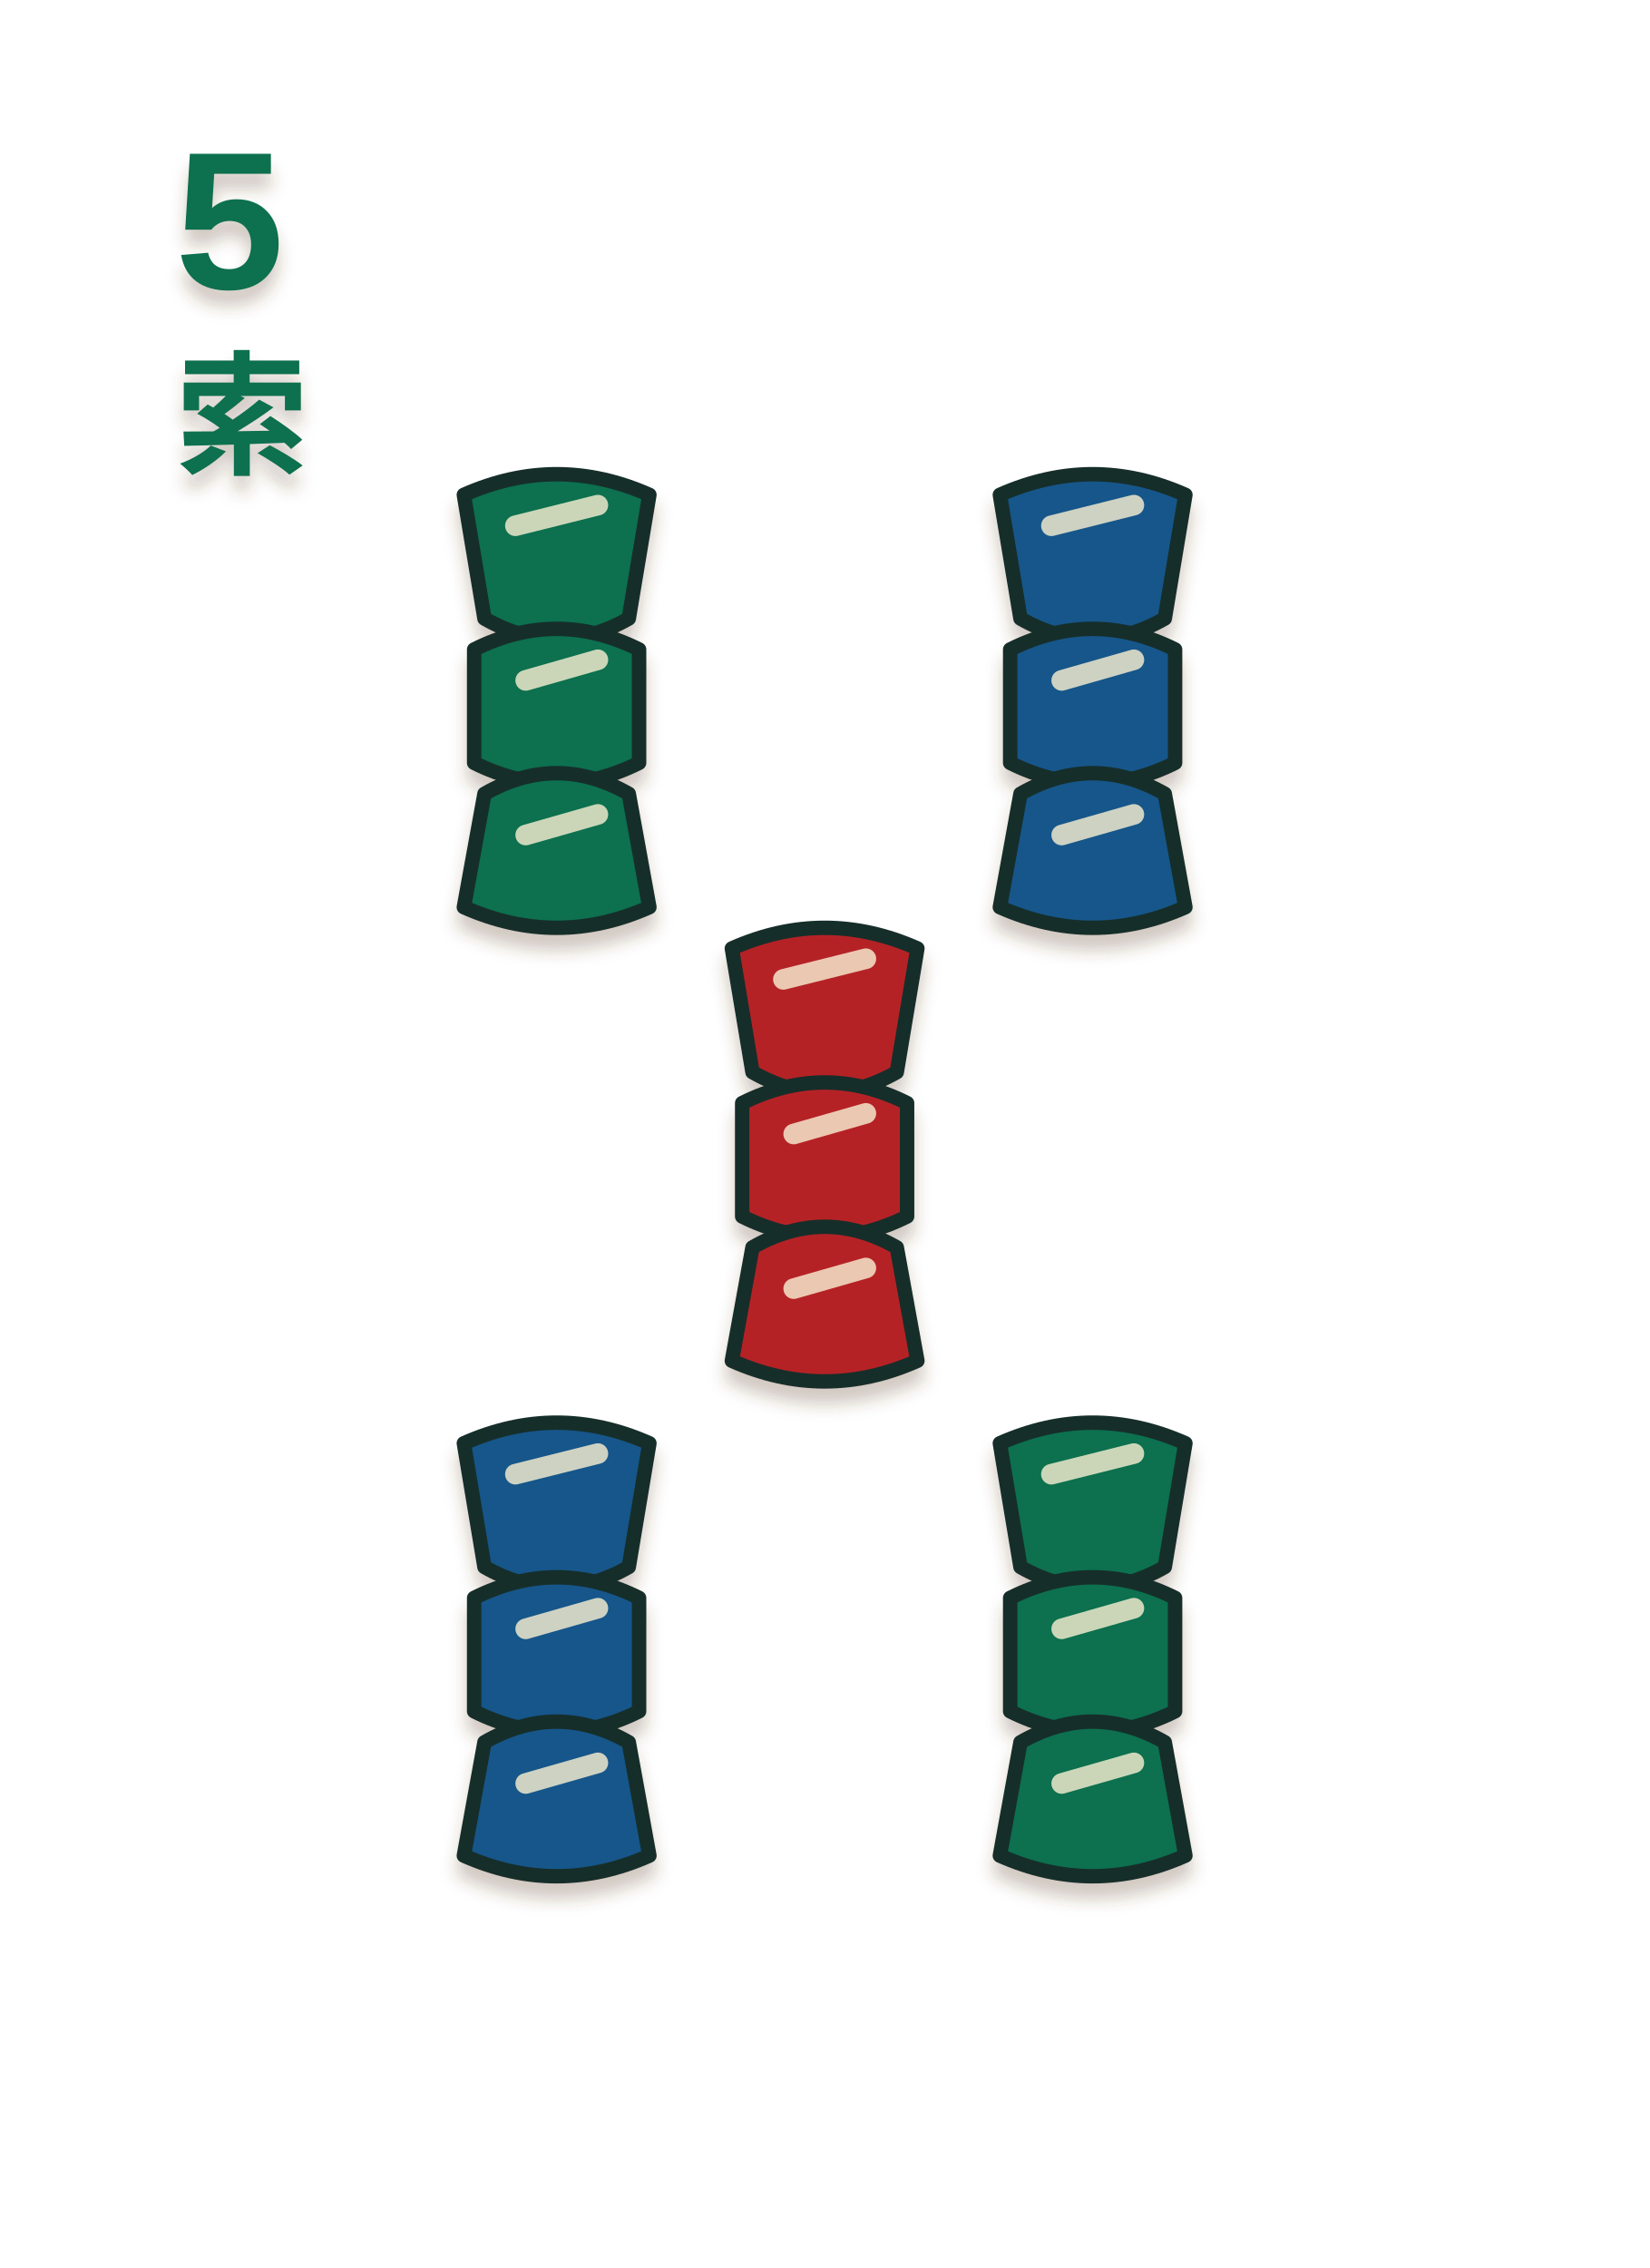
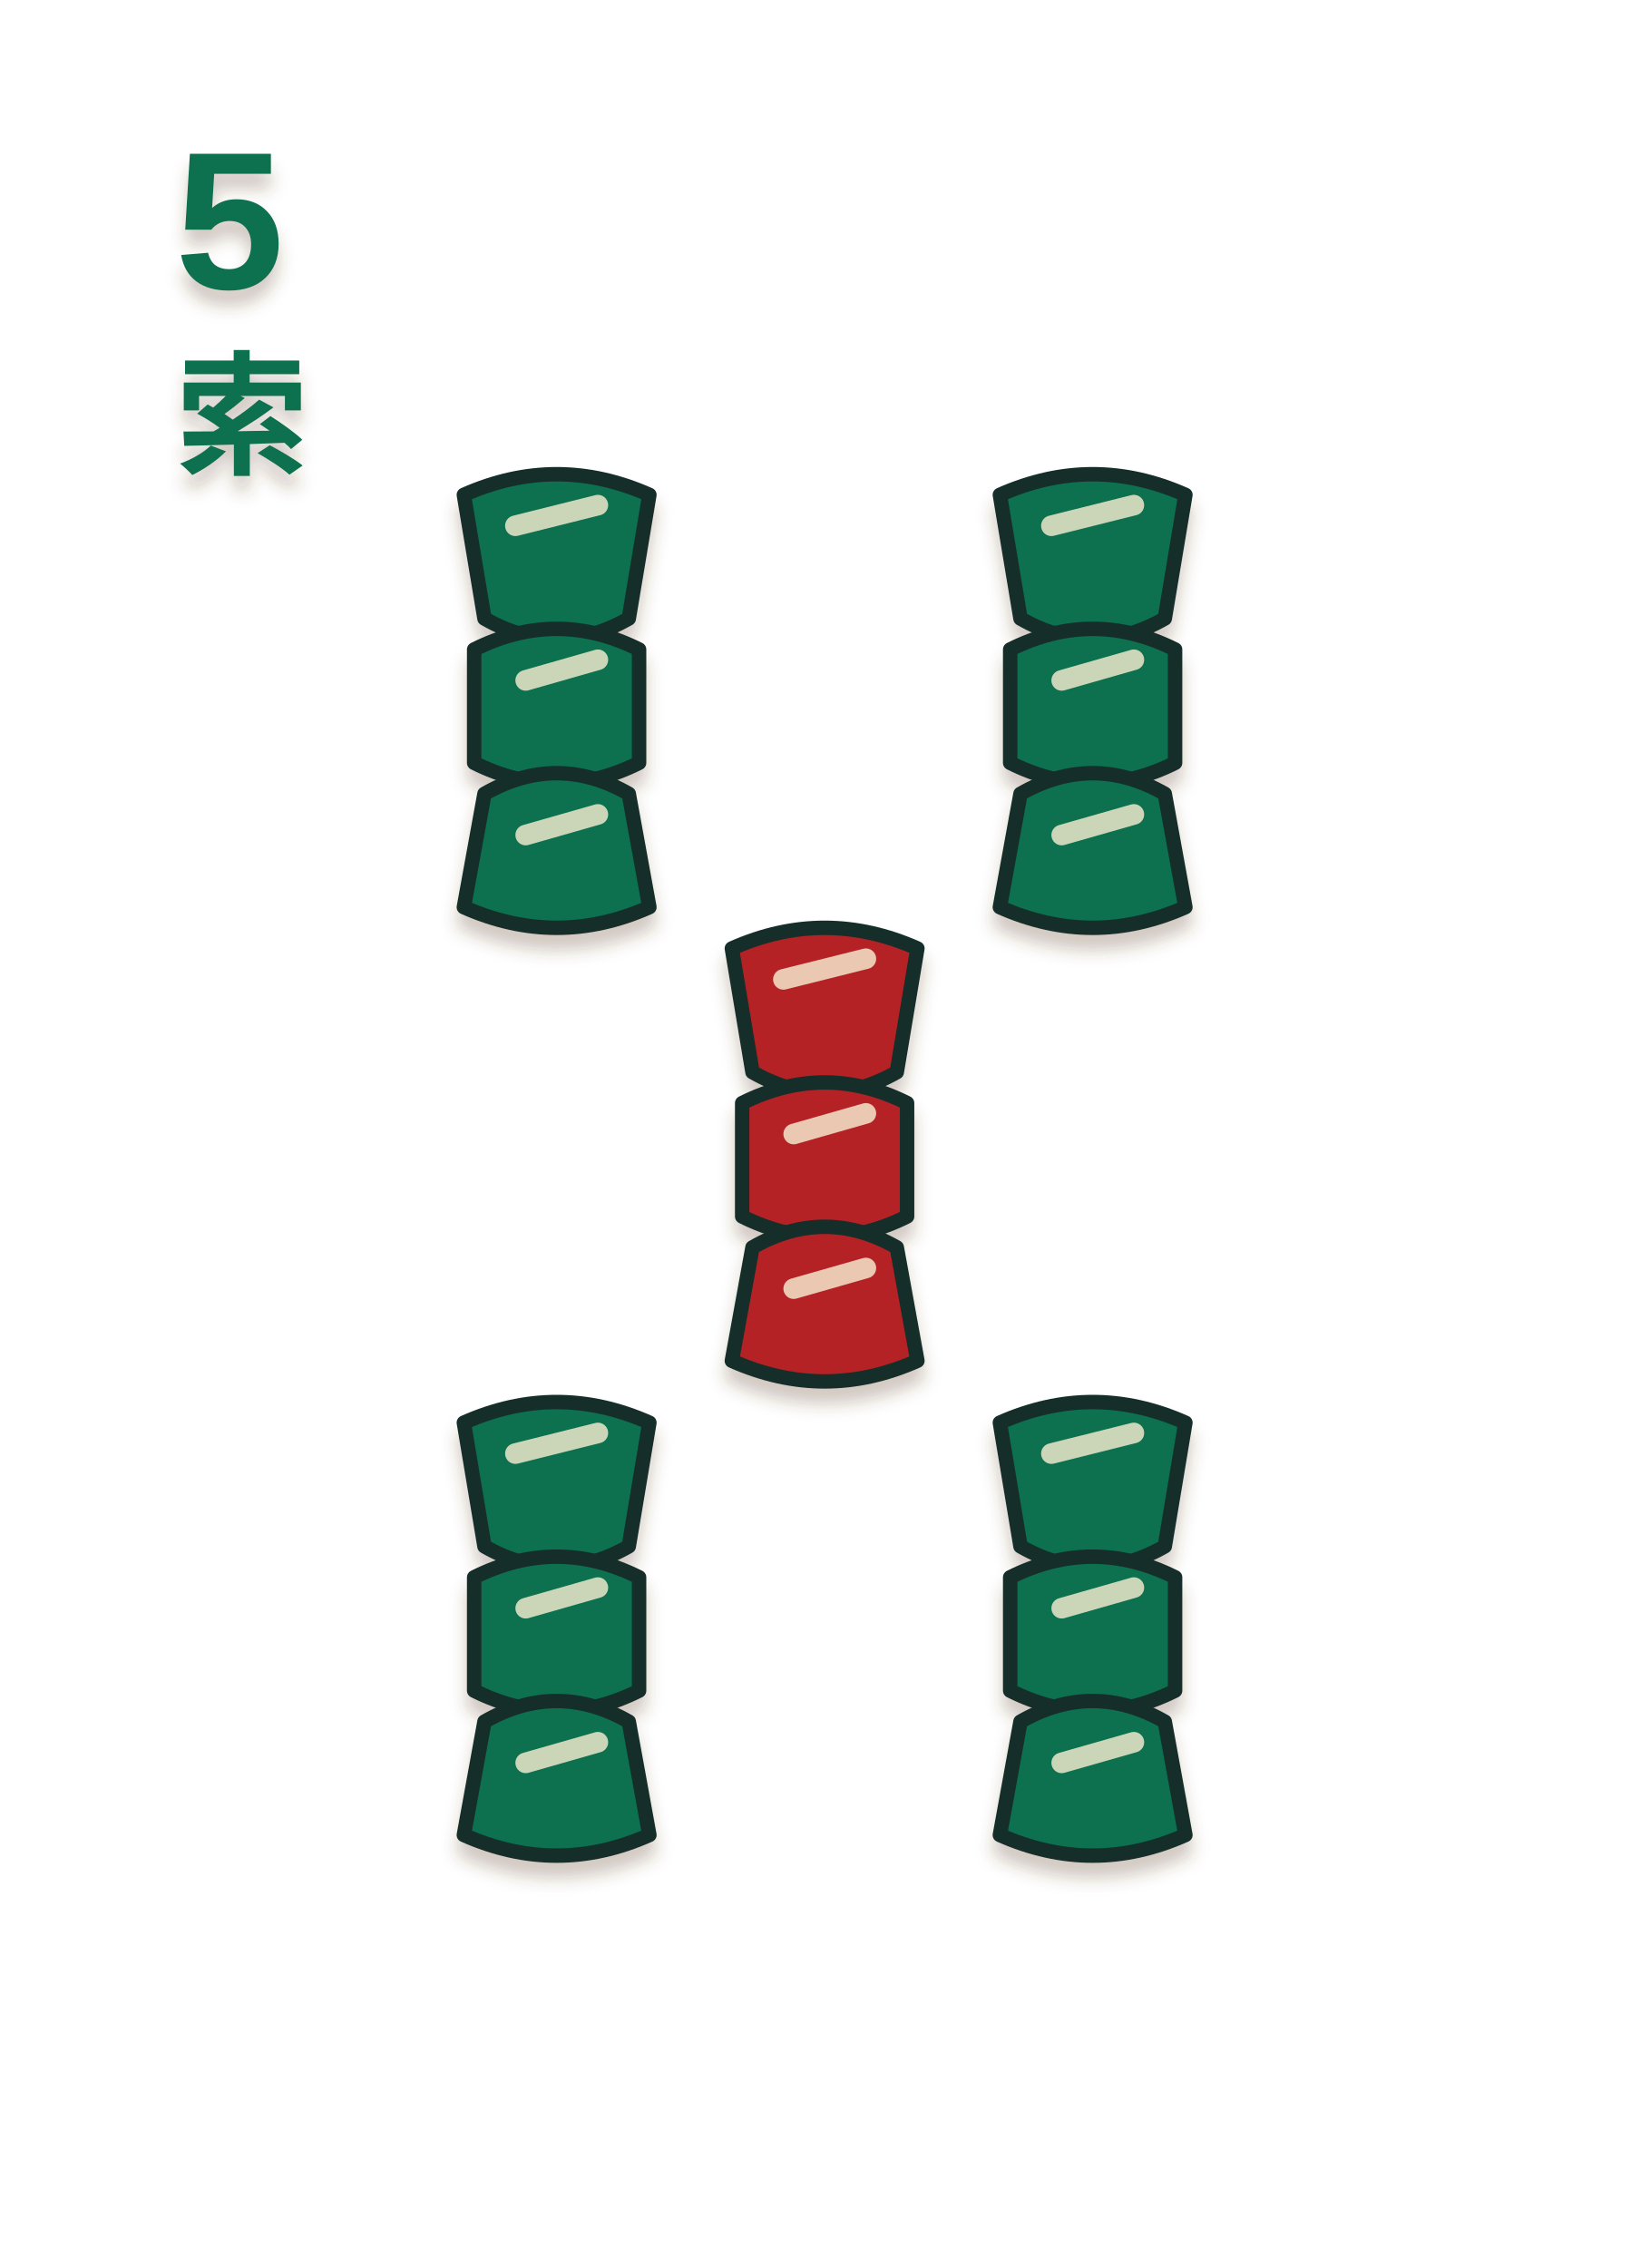
<svg xmlns="http://www.w3.org/2000/svg" viewBox="0 0 160 220">
  <defs>
    <filter id="soft">
      <feDropShadow dx="0" dy="1.5" stdDeviation=".8" flood-color="#5b3b1c" flood-opacity=".28" />
    </filter>
  </defs>
  <g filter="url(#soft)">
    <g font-family="Arial,Noto Sans TC,sans-serif" font-weight="800" fill="#08704f">
      <text x="17" y="28" font-size="19">5</text>
      <text x="17" y="45" font-size="13">索</text>
    </g>
    <g transform="translate(54 68) scale(1)" stroke="#172d29" stroke-width="1.4" stroke-linejoin="round">
      <path d="M-9-20Q0-24 9-20L7-8Q0-4-7-8Z" fill="#08704f" />
      <path d="M-8-5Q0-9 8-5L8 6Q0 10-8 6Z" fill="#08704f" />
      <path d="M-7 9Q0 5 7 9L9 20Q0 24-9 20Z" fill="#08704f" />
      <path d="M-4-17L4-19M-3-2L4-4M-3 13L4 11" stroke="#f7edcf" stroke-width="2" stroke-linecap="round" opacity=".82" />
    </g>
    <g transform="translate(106 68) scale(1)" stroke="#172d29" stroke-width="1.4" stroke-linejoin="round">
-       <path d="M-9-20Q0-24 9-20L7-8Q0-4-7-8Z" fill="#15568a" />
-       <path d="M-8-5Q0-9 8-5L8 6Q0 10-8 6Z" fill="#15568a" />
-       <path d="M-7 9Q0 5 7 9L9 20Q0 24-9 20Z" fill="#15568a" />
+       <path d="M-9-20Q0-24 9-20L7-8Q0-4-7-8Z" fill="#08704f" />
+       <path d="M-8-5Q0-9 8-5L8 6Q0 10-8 6Z" fill="#08704f" />
+       <path d="M-7 9Q0 5 7 9L9 20Q0 24-9 20Z" fill="#08704f" />
      <path d="M-4-17L4-19M-3-2L4-4M-3 13L4 11" stroke="#f7edcf" stroke-width="2" stroke-linecap="round" opacity=".82" />
    </g>
    <g transform="translate(80 112) scale(1)" stroke="#172d29" stroke-width="1.4" stroke-linejoin="round">
      <path d="M-9-20Q0-24 9-20L7-8Q0-4-7-8Z" fill="#b52227" />
      <path d="M-8-5Q0-9 8-5L8 6Q0 10-8 6Z" fill="#b52227" />
      <path d="M-7 9Q0 5 7 9L9 20Q0 24-9 20Z" fill="#b52227" />
      <path d="M-4-17L4-19M-3-2L4-4M-3 13L4 11" stroke="#f7edcf" stroke-width="2" stroke-linecap="round" opacity=".82" />
    </g>
-     <g transform="translate(54 160) scale(1)" stroke="#172d29" stroke-width="1.4" stroke-linejoin="round">
-       <path d="M-9-20Q0-24 9-20L7-8Q0-4-7-8Z" fill="#15568a" />
-       <path d="M-8-5Q0-9 8-5L8 6Q0 10-8 6Z" fill="#15568a" />
-       <path d="M-7 9Q0 5 7 9L9 20Q0 24-9 20Z" fill="#15568a" />
+     <g transform="translate(54 158) scale(1)" stroke="#172d29" stroke-width="1.4" stroke-linejoin="round">
+       <path d="M-9-20Q0-24 9-20L7-8Q0-4-7-8Z" fill="#08704f" />
+       <path d="M-8-5Q0-9 8-5L8 6Q0 10-8 6Z" fill="#08704f" />
+       <path d="M-7 9Q0 5 7 9L9 20Q0 24-9 20Z" fill="#08704f" />
      <path d="M-4-17L4-19M-3-2L4-4M-3 13L4 11" stroke="#f7edcf" stroke-width="2" stroke-linecap="round" opacity=".82" />
    </g>
-     <g transform="translate(106 160) scale(1)" stroke="#172d29" stroke-width="1.4" stroke-linejoin="round">
+     <g transform="translate(106 158) scale(1)" stroke="#172d29" stroke-width="1.4" stroke-linejoin="round">
      <path d="M-9-20Q0-24 9-20L7-8Q0-4-7-8Z" fill="#08704f" />
      <path d="M-8-5Q0-9 8-5L8 6Q0 10-8 6Z" fill="#08704f" />
      <path d="M-7 9Q0 5 7 9L9 20Q0 24-9 20Z" fill="#08704f" />
      <path d="M-4-17L4-19M-3-2L4-4M-3 13L4 11" stroke="#f7edcf" stroke-width="2" stroke-linecap="round" opacity=".82" />
    </g>
  </g>
</svg>
